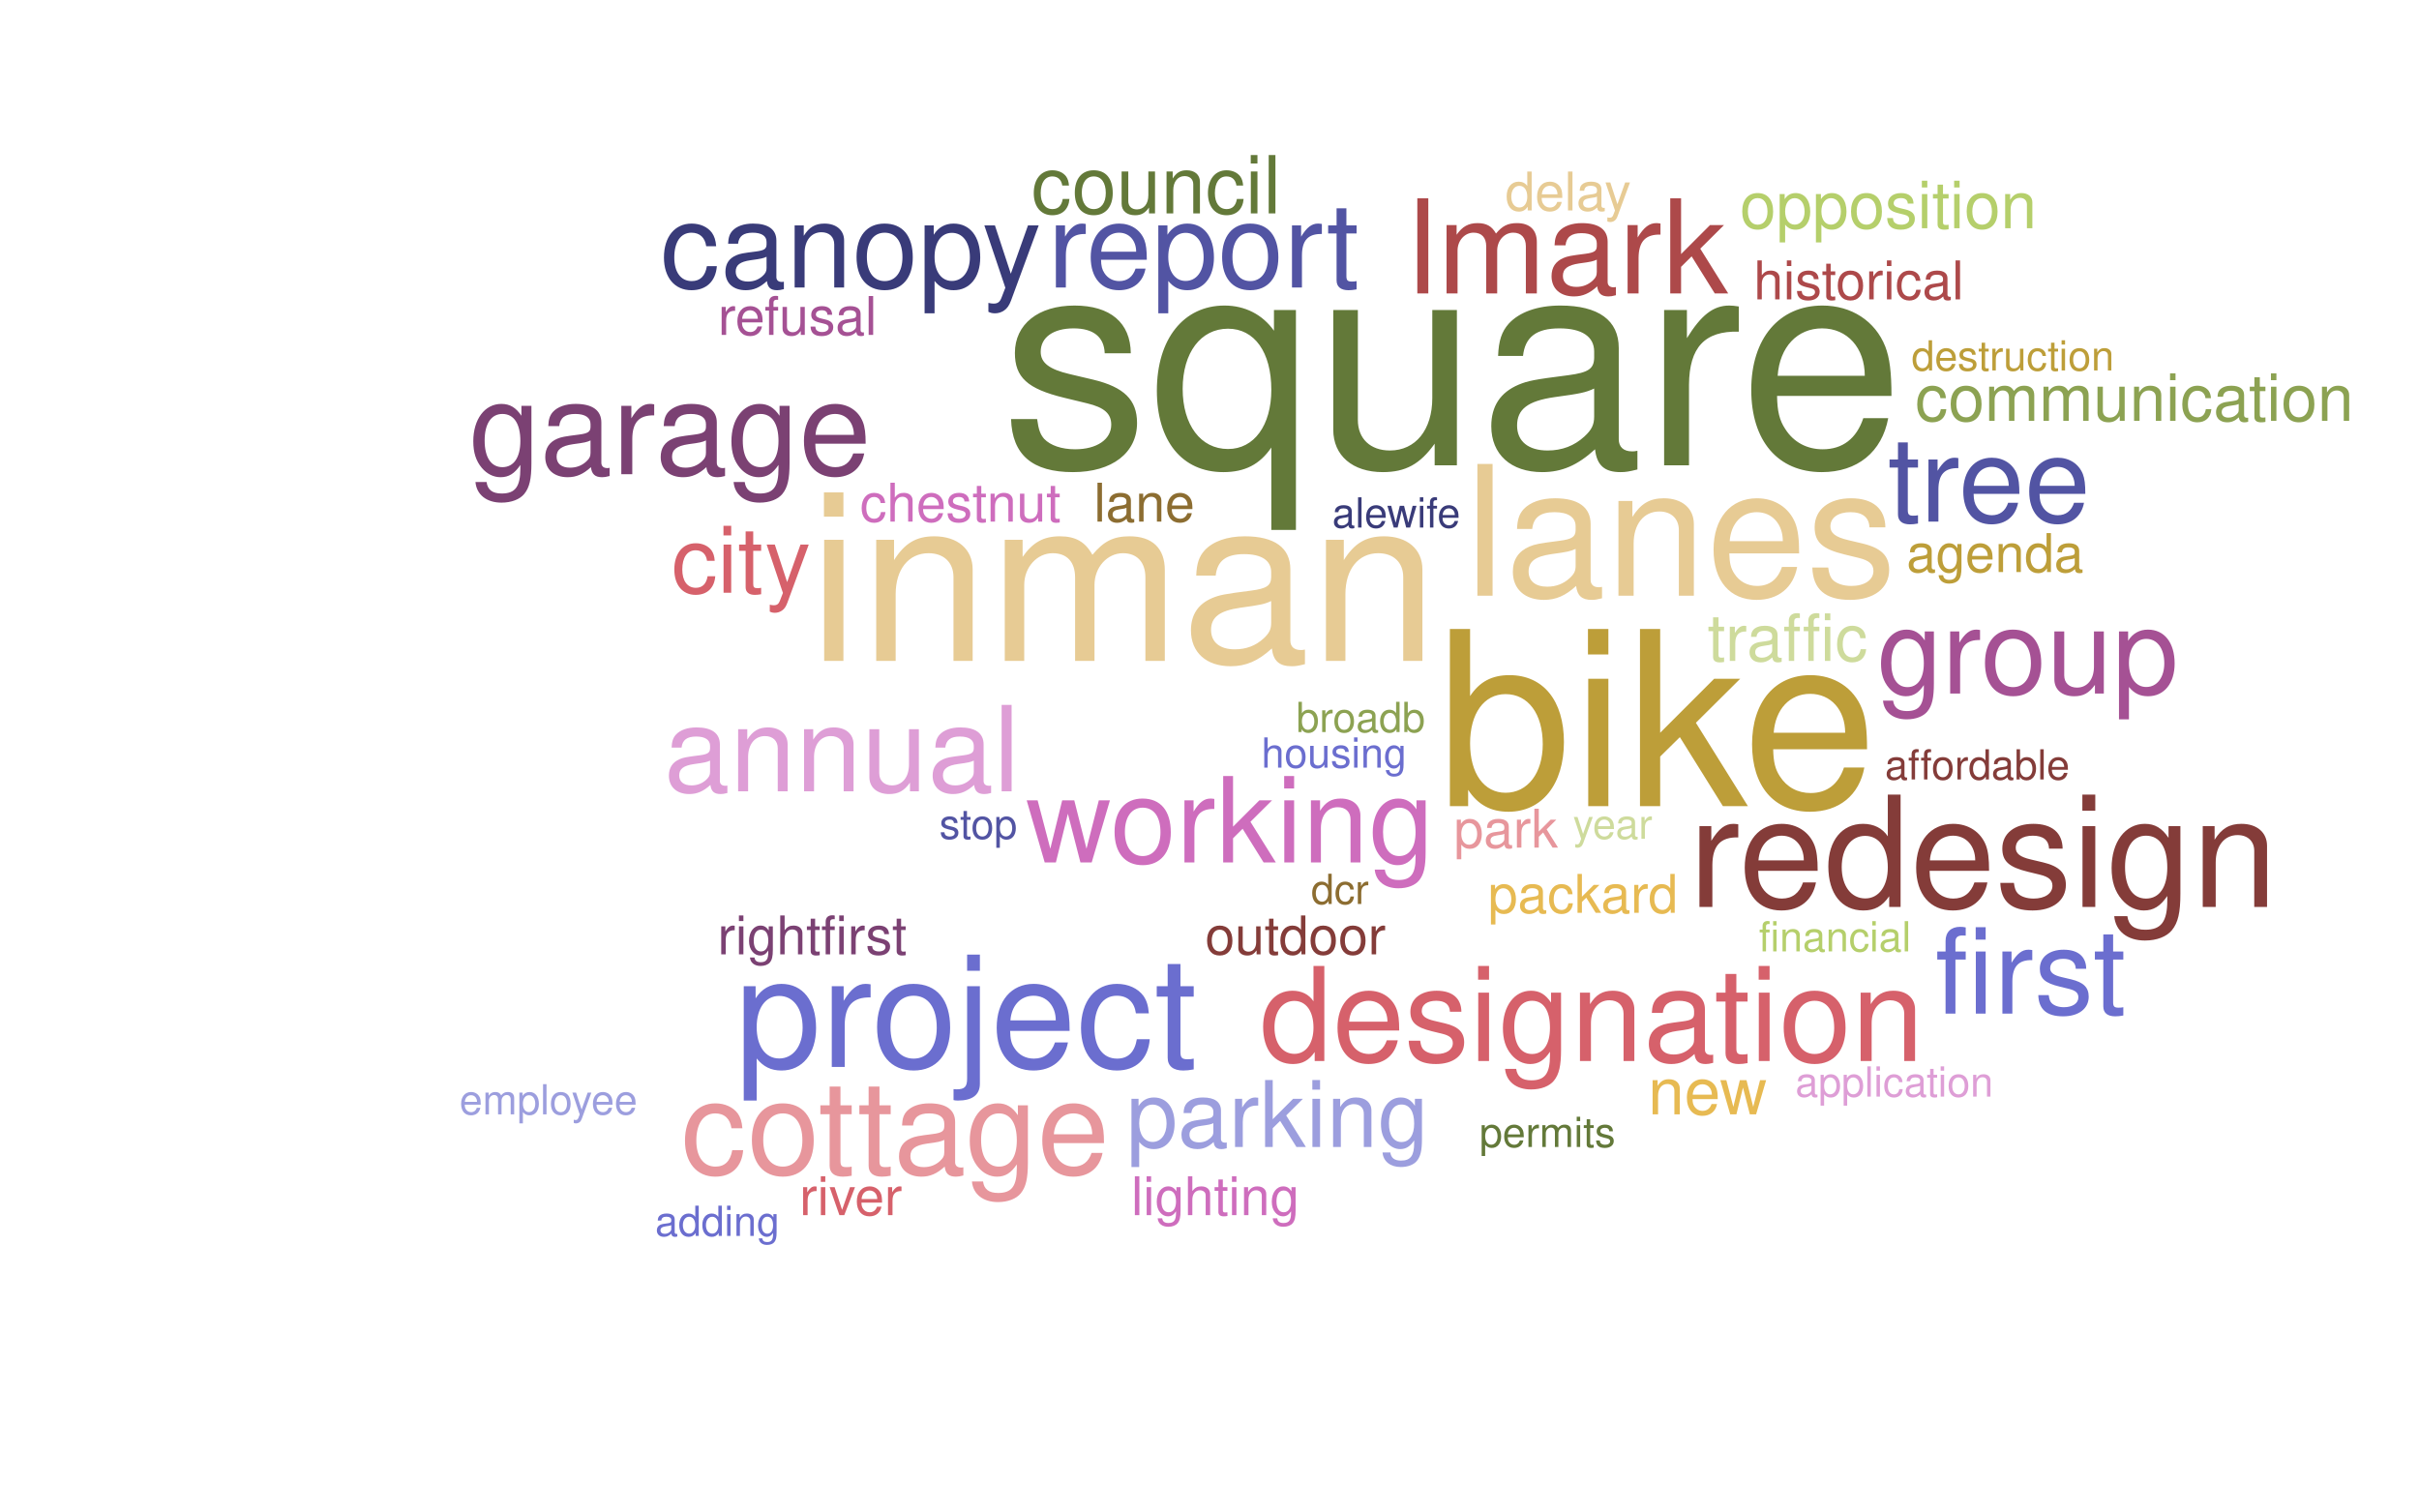
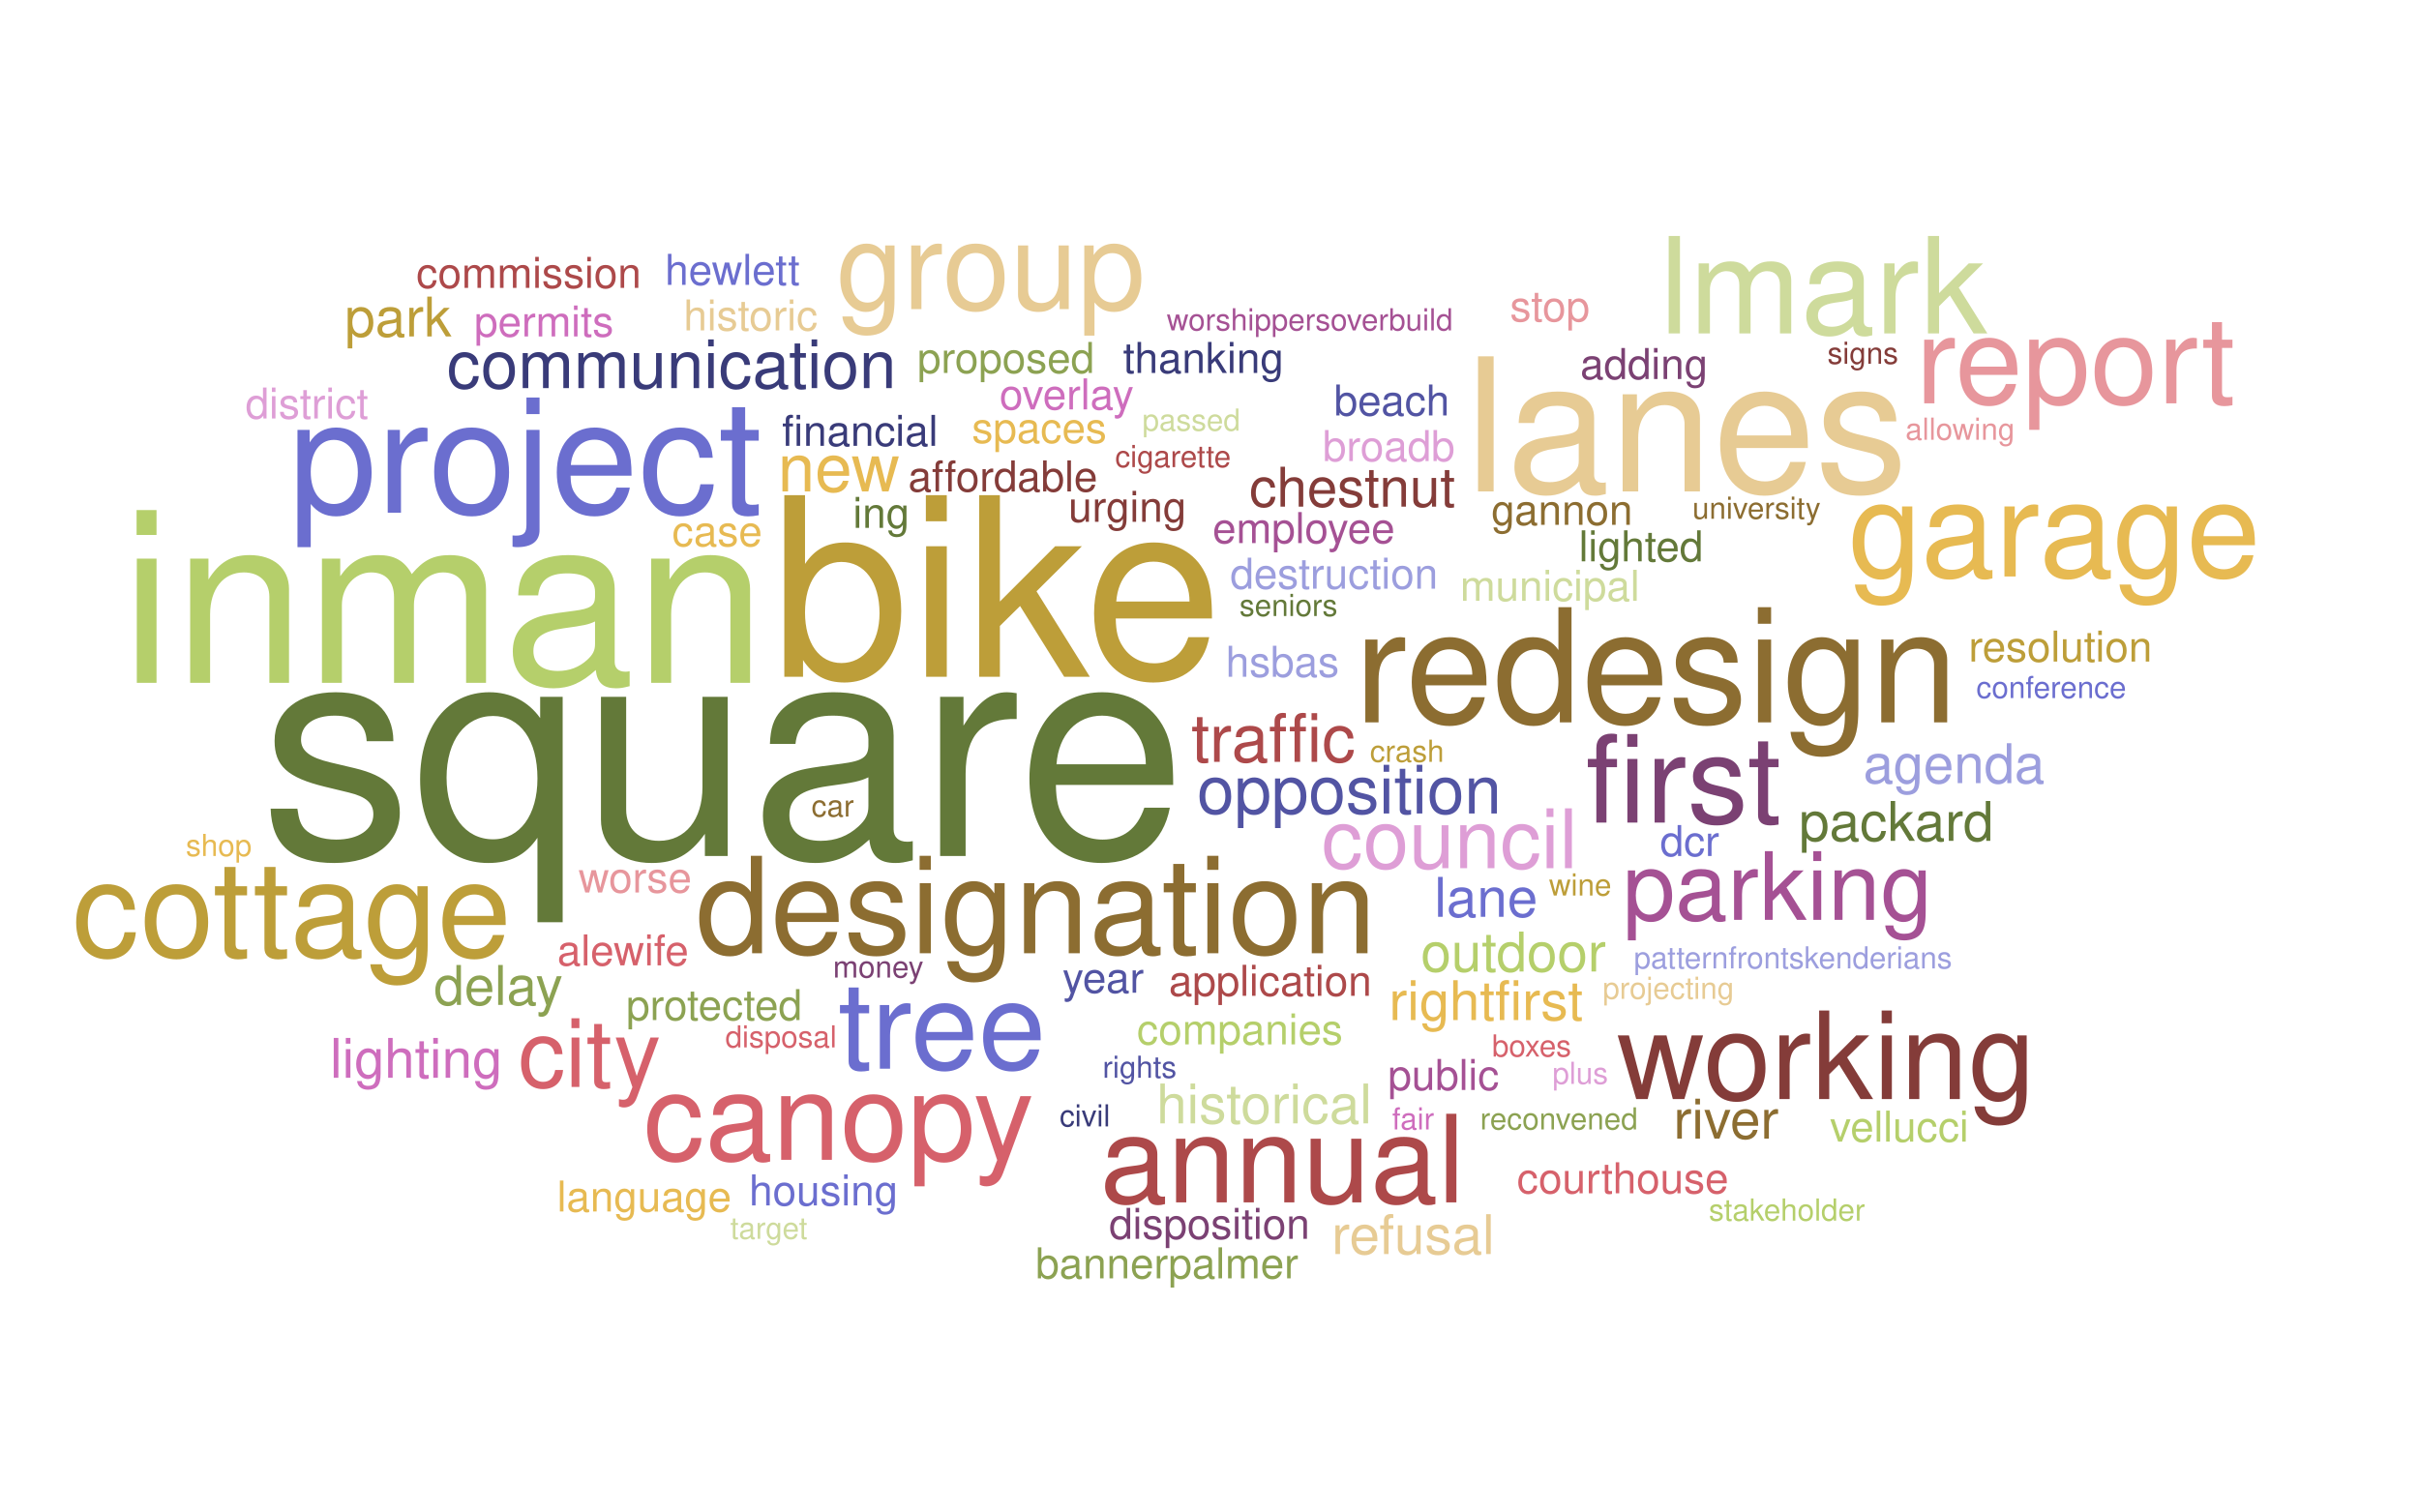
<svg xmlns="http://www.w3.org/2000/svg" width="960" height="600" version="1.1">
  <g />
-   <g transform="translate(480,300)scale(1.176471,1.176471)">
-     <text text-anchor="middle" transform="translate(42,4)" style="font-size: 14px; font-family: Helvetica; fill: rgb(107, 110, 207);">housing</text>
-     <text text-anchor="middle" transform="translate(82,-98)" style="font-size: 100px; font-family: Helvetica; fill: rgb(99, 121, 57);">square</text>
-     <text text-anchor="middle" transform="translate(259,8)" style="font-size: 14px; font-family: Helvetica; fill: rgb(132, 60, 57);">affordable</text>
-     <text text-anchor="middle" transform="translate(-158,-55)" style="font-size: 31px; font-family: Helvetica; fill: rgb(214, 97, 107);">city</text>
-     <text text-anchor="middle" transform="translate(151,17)" style="font-size: 82px; font-family: Helvetica; fill: rgb(189, 158, 57);">bike</text>
-     <text text-anchor="middle" transform="translate(159,-54)" style="font-size: 61px; font-family: Helvetica; fill: rgb(231, 203, 148);">lanes</text>
-     <text text-anchor="middle" transform="translate(-82,105)" style="font-size: 52px; font-family: Helvetica; fill: rgb(107, 110, 207);">project</text>
-     <text text-anchor="middle" transform="translate(168,121)" style="font-size: 22px; font-family: Helvetica; fill: rgb(231, 186, 82);">new</text>
-     <text text-anchor="middle" transform="translate(2,155)" style="font-size: 18px; font-family: Helvetica; fill: rgb(206, 109, 189);">lighting</text>
-     <text text-anchor="middle" transform="translate(-29,-32)rotate(0)" style="font-size: 78px; font-family: Helvetica; fill: rgb(231, 203, 148);">inman</text>
-     <text text-anchor="middle" transform="translate(261,51)rotate(0)" style="font-size: 52px; font-family: Helvetica; fill: rgb(132, 60, 57);">redesign</text>
-     <text text-anchor="middle" transform="translate(121,-156)rotate(0)" style="font-size: 44px; font-family: Helvetica; fill: rgb(173, 73, 74);">lmark</text>
-     <text text-anchor="middle" transform="translate(129,103)rotate(0)" style="font-size: 44px; font-family: Helvetica; fill: rgb(214, 97, 107);">designation</text>
-     <text text-anchor="middle" transform="translate(-106,141)rotate(0)" style="font-size: 44px; font-family: Helvetica; fill: rgb(231, 150, 156);">cottage</text>
-     <text text-anchor="middle" transform="translate(-182,-95)rotate(0)" style="font-size: 44px; font-family: Helvetica; fill: rgb(123, 65, 115);">garage</text>
-     <text text-anchor="middle" transform="translate(276,-21)rotate(0)" style="font-size: 40px; font-family: Helvetica; fill: rgb(165, 81, 148);">group</text>
-     <text text-anchor="middle" transform="translate(7,36)rotate(0)" style="font-size: 40px; font-family: Helvetica; fill: rgb(206, 109, 189);">working</text>
-     <text text-anchor="middle" transform="translate(-124,12)rotate(0)" style="font-size: 40px; font-family: Helvetica; fill: rgb(222, 158, 214);">annual</text>
-     <text text-anchor="middle" transform="translate(263,-79)rotate(0)" style="font-size: 40px; font-family: Helvetica; fill: rgb(82, 84, 163);">tree</text>
-     <text text-anchor="middle" transform="translate(-121,-158)rotate(0)" style="font-size: 40px; font-family: Helvetica; fill: rgb(57, 59, 121);">canopy</text>
-     <text text-anchor="middle" transform="translate(-2,-158)rotate(0)" style="font-size: 40px; font-family: Helvetica; fill: rgb(82, 84, 163);">report</text>
-     <text text-anchor="middle" transform="translate(277,87)rotate(0)" style="font-size: 40px; font-family: Helvetica; fill: rgb(107, 110, 207);">first</text>
-     <text text-anchor="middle" transform="translate(23,132)rotate(0)" style="font-size: 31px; font-family: Helvetica; fill: rgb(156, 158, 222);">parking</text>
-     <text text-anchor="middle" transform="translate(-18,-183)rotate(0)" style="font-size: 27px; font-family: Helvetica; fill: rgb(99, 121, 57);">council</text>
-     <text text-anchor="middle" transform="translate(312,-113)rotate(0)" style="font-size: 22px; font-family: Helvetica; fill: rgb(140, 162, 82);">communication</text>
-     <text text-anchor="middle" transform="translate(229,-178)rotate(0)" style="font-size: 22px; font-family: Helvetica; fill: rgb(181, 207, 107);">opposition</text>
-     <text text-anchor="middle" transform="translate(195,-32)rotate(0)" style="font-size: 22px; font-family: Helvetica; fill: rgb(206, 219, 156);">traffic</text>
-     <text text-anchor="middle" transform="translate(-22,-79)rotate(0)" style="font-size: 18px; font-family: Helvetica; fill: rgb(140, 109, 49);">lane</text>
-     <text text-anchor="middle" transform="translate(265,-62)rotate(0)" style="font-size: 18px; font-family: Helvetica; fill: rgb(189, 158, 57);">agenda</text>
-     <text text-anchor="middle" transform="translate(126,53)rotate(0)" style="font-size: 18px; font-family: Helvetica; fill: rgb(231, 186, 82);">packard</text>
-     <text text-anchor="middle" transform="translate(121,-184)rotate(0)" style="font-size: 18px; font-family: Helvetica; fill: rgb(231, 203, 148);">delay</text>
-     <text text-anchor="middle" transform="translate(29,67)rotate(0)" style="font-size: 18px; font-family: Helvetica; fill: rgb(132, 60, 57);">outdoor</text>
-     <text text-anchor="middle" transform="translate(219,-154)rotate(0)" style="font-size: 18px; font-family: Helvetica; fill: rgb(173, 73, 74);">historical</text>
-     <text text-anchor="middle" transform="translate(-121,155)rotate(0)" style="font-size: 18px; font-family: Helvetica; fill: rgb(214, 97, 107);">river</text>
-     <text text-anchor="middle" transform="translate(100,31)rotate(0)" style="font-size: 18px; font-family: Helvetica; fill: rgb(231, 150, 156);">park</text>
-     <text text-anchor="middle" transform="translate(-134,67)rotate(0)" style="font-size: 18px; font-family: Helvetica; fill: rgb(123, 65, 115);">rightfirst</text>
-     <text text-anchor="middle" transform="translate(-139,-142)rotate(0)" style="font-size: 18px; font-family: Helvetica; fill: rgb(165, 81, 148);">refusal</text>
-     <text text-anchor="middle" transform="translate(-84,-79)rotate(0)" style="font-size: 18px; font-family: Helvetica; fill: rgb(206, 109, 189);">chestnut</text>
-     <text text-anchor="middle" transform="translate(-52,53)rotate(0)" style="font-size: 14px; font-family: Helvetica; fill: rgb(57, 59, 121);" />
-     <text text-anchor="middle" transform="translate(231,115)rotate(0)" style="font-size: 14px; font-family: Helvetica; fill: rgb(222, 158, 214);">application</text>
-     <text text-anchor="middle" transform="translate(63,-77)rotate(0)" style="font-size: 14px; font-family: Helvetica; fill: rgb(57, 59, 121);">alewife</text>
-     <text text-anchor="middle" transform="translate(-78,28)rotate(0)" style="font-size: 14px; font-family: Helvetica; fill: rgb(82, 84, 163);">stop</text>
-     <text text-anchor="middle" transform="translate(-166,162)rotate(0)" style="font-size: 14px; font-family: Helvetica; fill: rgb(107, 110, 207);">adding</text>
-     <text text-anchor="middle" transform="translate(-223,121)rotate(0)" style="font-size: 14px; font-family: Helvetica; fill: rgb(156, 158, 222);">employee</text>
-     <text text-anchor="middle" transform="translate(114,132)rotate(0)" style="font-size: 14px; font-family: Helvetica; fill: rgb(99, 121, 57);">permits</text>
-     <text text-anchor="middle" transform="translate(51,-8)rotate(0)" style="font-size: 14px; font-family: Helvetica; fill: rgb(140, 162, 82);">broadb</text>
-     <text text-anchor="middle" transform="translate(211,66)rotate(0)" style="font-size: 14px; font-family: Helvetica; fill: rgb(181, 207, 107);">financial</text>
-     <text text-anchor="middle" transform="translate(136,28)rotate(0)" style="font-size: 14px; font-family: Helvetica; fill: rgb(206, 219, 156);">year</text>
-     <text text-anchor="middle" transform="translate(44,50)rotate(0)" style="font-size: 14px; font-family: Helvetica; fill: rgb(140, 109, 49);">dcr</text>
-     <text text-anchor="middle" transform="translate(271,-130)rotate(0)" style="font-size: 14px; font-family: Helvetica; fill: rgb(189, 158, 57);">destruction</text>
+   <g transform="translate(480,300)scale(1.20603,1.20603)">
+     <text text-anchor="middle" transform="translate(-127,148)" style="font-size: 14px; font-family: Helvetica; fill: rgb(107, 110, 207);">housing</text>
+     <text text-anchor="middle" transform="translate(-160,33)" style="font-size: 100px; font-family: Helvetica; fill: rgb(99, 121, 57);">square</text>
+     <text text-anchor="middle" transform="translate(-70,-26)" style="font-size: 82px; font-family: Helvetica; fill: rgb(189, 158, 57);">bike</text>
+     <text text-anchor="middle" transform="translate(157,-87)" style="font-size: 61px; font-family: Helvetica; fill: rgb(231, 203, 148);">lanes</text>
+     <text text-anchor="middle" transform="translate(-68,-87)" style="font-size: 14px; font-family: Helvetica; fill: rgb(132, 60, 57);">affordable</text>
+     <text text-anchor="middle" transform="translate(-204,109)" style="font-size: 31px; font-family: Helvetica; fill: rgb(214, 97, 107);">city</text>
+     <text text-anchor="middle" transform="translate(-225,-80)" style="font-size: 52px; font-family: Helvetica; fill: rgb(107, 110, 207);">project</text>
+     <text text-anchor="middle" transform="translate(112,-51)" style="font-size: 14px; font-family: Helvetica; fill: rgb(206, 219, 156);">municipal</text>
+     <text text-anchor="middle" transform="translate(-122,-87)" style="font-size: 22px; font-family: Helvetica; fill: rgb(231, 186, 82);">new</text>
+     <text text-anchor="middle" transform="translate(-261,106)" style="font-size: 18px; font-family: Helvetica; fill: rgb(206, 109, 189);">lighting</text>
+     <text text-anchor="middle" transform="translate(-163,87)" style="font-size: 14px; font-family: Helvetica; fill: rgb(140, 162, 82);">protected</text>
+     <text text-anchor="middle" transform="translate(-186,150)" style="font-size: 14px; font-family: Helvetica; fill: rgb(231, 186, 82);">language</text>
+     <text text-anchor="middle" transform="translate(147,-11)" style="font-size: 52px; font-family: Helvetica; fill: rgb(140, 109, 49);">redesign</text>
+     <text text-anchor="middle" transform="translate(-56,-103)" style="font-size: 14px; font-family: Helvetica; fill: rgb(231, 186, 82);">spaces</text>
+     <text text-anchor="middle" transform="translate(21,2)" style="font-size: 22px; font-family: Helvetica; fill: rgb(173, 73, 74);">traffic</text>
+     <text text-anchor="middle" transform="translate(-252,-24)" style="font-size: 78px; font-family: Helvetica; fill: rgb(181, 207, 107);">inman</text>
+     <text text-anchor="middle" transform="translate(202,-139)" style="font-size: 44px; font-family: Helvetica; fill: rgb(206, 219, 156);">lmark</text>
+     <text text-anchor="middle" transform="translate(-57,65)" style="font-size: 44px; font-family: Helvetica; fill: rgb(140, 109, 49);">designation</text>
+     <text text-anchor="middle" transform="translate(-302,66)" style="font-size: 44px; font-family: Helvetica; fill: rgb(189, 158, 57);">cottage</text>
+     <text text-anchor="middle" transform="translate(278,-59)" style="font-size: 44px; font-family: Helvetica; fill: rgb(231, 186, 82);">garage</text>
+     <text text-anchor="middle" transform="translate(-72,-147)" style="font-size: 40px; font-family: Helvetica; fill: rgb(231, 203, 148);">group</text>
+     <text text-anchor="middle" transform="translate(203,113)" style="font-size: 40px; font-family: Helvetica; fill: rgb(132, 60, 57);">working</text>
+     <text text-anchor="middle" transform="translate(24,147)" style="font-size: 40px; font-family: Helvetica; fill: rgb(173, 73, 74);">annual</text>
+     <text text-anchor="middle" transform="translate(-88,103)" style="font-size: 40px; font-family: Helvetica; fill: rgb(107, 110, 207);">tree</text>
+     <text text-anchor="middle" transform="translate(-122,133)" style="font-size: 40px; font-family: Helvetica; fill: rgb(214, 97, 107);">canopy</text>
+     <text text-anchor="middle" transform="translate(285,-116)" style="font-size: 40px; font-family: Helvetica; fill: rgb(231, 150, 156);">report</text>
+     <text text-anchor="middle" transform="translate(156,22)" style="font-size: 40px; font-family: Helvetica; fill: rgb(123, 65, 115);">first</text>
+     <text text-anchor="middle" transform="translate(187,54)" style="font-size: 31px; font-family: Helvetica; fill: rgb(165, 81, 148);">parking</text>
+     <text text-anchor="middle" transform="translate(79,37)" style="font-size: 27px; font-family: Helvetica; fill: rgb(222, 158, 214);">council</text>
+     <text text-anchor="middle" transform="translate(-177,-121)" style="font-size: 22px; font-family: Helvetica; fill: rgb(57, 59, 121);">communication</text>
+     <text text-anchor="middle" transform="translate(46,19)" style="font-size: 22px; font-family: Helvetica; fill: rgb(82, 84, 163);">opposition</text>
+     <text text-anchor="middle" transform="translate(91,53)" style="font-size: 18px; font-family: Helvetica; fill: rgb(107, 110, 207);">lane</text>
+     <text text-anchor="middle" transform="translate(245,9)" style="font-size: 18px; font-family: Helvetica; fill: rgb(156, 158, 222);">agenda</text>
+     <text text-anchor="middle" transform="translate(226,28)" style="font-size: 18px; font-family: Helvetica; fill: rgb(99, 121, 57);">packard</text>
+     <text text-anchor="middle" transform="translate(-234,82)" style="font-size: 18px; font-family: Helvetica; fill: rgb(140, 162, 82);">delay</text>
+     <text text-anchor="middle" transform="translate(100,71)" style="font-size: 18px; font-family: Helvetica; fill: rgb(181, 207, 107);">outdoor</text>
+     <text text-anchor="middle" transform="translate(18,121)" style="font-size: 18px; font-family: Helvetica; fill: rgb(206, 219, 156);">historical</text>
+     <text text-anchor="middle" transform="translate(170,126)" style="font-size: 18px; font-family: Helvetica; fill: rgb(140, 109, 49);">river</text>
+     <text text-anchor="middle" transform="translate(-267,-138)" style="font-size: 18px; font-family: Helvetica; fill: rgb(189, 158, 57);">park</text>
+     <text text-anchor="middle" transform="translate(91,87)" style="font-size: 18px; font-family: Helvetica; fill: rgb(231, 186, 82);">rightfirst</text>
+     <text text-anchor="middle" transform="translate(67,164)" style="font-size: 18px; font-family: Helvetica; fill: rgb(231, 203, 148);">refusal</text>
+     <text text-anchor="middle" transform="translate(47,-82)" style="font-size: 18px; font-family: Helvetica; fill: rgb(132, 60, 57);">chestnut</text>
+     <text text-anchor="middle" transform="translate(4,-120)" style="font-size: 14px; font-family: Helvetica; fill: rgb(82, 84, 163);" />
+     <text text-anchor="middle" transform="translate(20,79)" style="font-size: 14px; font-family: Helvetica; fill: rgb(173, 73, 74);">application</text>
+     <text text-anchor="middle" transform="translate(-193,69)" style="font-size: 14px; font-family: Helvetica; fill: rgb(214, 97, 107);">alewife</text>
+     <text text-anchor="middle" transform="translate(112,-143)" style="font-size: 14px; font-family: Helvetica; fill: rgb(231, 150, 156);">stop</text>
+     <text text-anchor="middle" transform="translate(143,-124)" style="font-size: 14px; font-family: Helvetica; fill: rgb(123, 65, 115);">adding</text>
+     <text text-anchor="middle" transform="translate(31,-70)" style="font-size: 14px; font-family: Helvetica; fill: rgb(165, 81, 148);">employee</text>
+     <text text-anchor="middle" transform="translate(-219,-138)" style="font-size: 14px; font-family: Helvetica; fill: rgb(206, 109, 189);">permits</text>
+     <text text-anchor="middle" transform="translate(59,-97)" style="font-size: 14px; font-family: Helvetica; fill: rgb(222, 158, 214);">broadb</text>
+     <text text-anchor="middle" transform="translate(-115,-102)" style="font-size: 14px; font-family: Helvetica; fill: rgb(57, 59, 121);">financial</text>
+     <text text-anchor="middle" transform="translate(-35,78)" style="font-size: 14px; font-family: Helvetica; fill: rgb(82, 84, 163);">year</text>
+     <text text-anchor="middle" transform="translate(158,33)" style="font-size: 14px; font-family: Helvetica; fill: rgb(107, 110, 207);">dcr</text>
+     <text text-anchor="middle" transform="translate(41,-55)" style="font-size: 14px; font-family: Helvetica; fill: rgb(156, 158, 222);">destruction</text>
+     <text text-anchor="middle" transform="translate(-108,-75)" style="font-size: 14px; font-family: Helvetica; fill: rgb(99, 121, 57);">ing</text>
+     <text text-anchor="middle" transform="translate(-67,-126)" style="font-size: 14px; font-family: Helvetica; fill: rgb(140, 162, 82);">proposed</text>
+     <text text-anchor="middle" transform="translate(227,127)" style="font-size: 14px; font-family: Helvetica; fill: rgb(181, 207, 107);">vellucci</text>
+     <text text-anchor="middle" transform="translate(116,-76)" style="font-size: 14px; font-family: Helvetica; fill: rgb(140, 109, 49);">gannon</text>
+     <text text-anchor="middle" transform="translate(280,-31)" style="font-size: 14px; font-family: Helvetica; fill: rgb(189, 158, 57);">resolution</text>
+     <text text-anchor="middle" transform="translate(-162,-69)" style="font-size: 14px; font-family: Helvetica; fill: rgb(231, 186, 82);">case</text>
+     <text text-anchor="middle" transform="translate(-151,-140)" style="font-size: 14px; font-family: Helvetica; fill: rgb(231, 203, 148);">historic</text>
+     <text text-anchor="middle" transform="translate(-27,-77)" style="font-size: 14px; font-family: Helvetica; fill: rgb(132, 60, 57);">urging</text>
+     <text text-anchor="middle" transform="translate(-224,-154)" style="font-size: 14px; font-family: Helvetica; fill: rgb(173, 73, 74);">commission</text>
+     <text text-anchor="middle" transform="translate(136,144)" style="font-size: 14px; font-family: Helvetica; fill: rgb(214, 97, 107);">courthouse</text>
+     <text text-anchor="middle" transform="translate(-189,45)" style="font-size: 14px; font-family: Helvetica; fill: rgb(231, 150, 156);">worse</text>
+     <text text-anchor="middle" transform="translate(0,159)" style="font-size: 14px; font-family: Helvetica; fill: rgb(123, 65, 115);">disposition</text>
+     <text text-anchor="middle" transform="translate(77,110)" style="font-size: 14px; font-family: Helvetica; fill: rgb(165, 81, 148);">public</text>
+     <text text-anchor="middle" transform="translate(-47,-114)" style="font-size: 14px; font-family: Helvetica; fill: rgb(206, 109, 189);">overlay</text>
+     <text text-anchor="middle" transform="translate(-297,-111)" style="font-size: 14px; font-family: Helvetica; fill: rgb(222, 158, 214);">district</text>
+     <text text-anchor="middle" transform="translate(-2,-126)" style="font-size: 14px; font-family: Helvetica; fill: rgb(57, 59, 121);">thanking</text>
+     <text text-anchor="middle" transform="translate(60,-112)" style="font-size: 14px; font-family: Helvetica; fill: rgb(82, 84, 163);">beach</text>
+     <text text-anchor="middle" transform="translate(-157,-155)" style="font-size: 14px; font-family: Helvetica; fill: rgb(107, 110, 207);">hewlett</text>
+     <text text-anchor="middle" transform="translate(24,-26)" style="font-size: 14px; font-family: Helvetica; fill: rgb(156, 158, 222);">hsbas</text>
+     <text text-anchor="middle" transform="translate(142,-64)" style="font-size: 14px; font-family: Helvetica; fill: rgb(99, 121, 57);">lighted</text>
+     <text text-anchor="middle" transform="translate(-14,172)" style="font-size: 14px; font-family: Helvetica; fill: rgb(140, 162, 82);">bannerpalmer</text>
+     <text text-anchor="middle" transform="translate(10,95)" style="font-size: 14px; font-family: Helvetica; fill: rgb(181, 207, 107);">companies</text>
+     <text text-anchor="middle" transform="translate(-145,159)" style="font-size: 10px; font-family: Helvetica; fill: rgb(206, 219, 156);">target</text>
+     <text text-anchor="middle" transform="translate(180,-78)" style="font-size: 10px; font-family: Helvetica; fill: rgb(140, 109, 49);">university</text>
+     <text text-anchor="middle" transform="translate(122,46)" style="font-size: 10px; font-family: Helvetica; fill: rgb(189, 158, 57);">wine</text>
+     <text text-anchor="middle" transform="translate(-326,33)" style="font-size: 10px; font-family: Helvetica; fill: rgb(231, 186, 82);">shop</text>
+     <text text-anchor="middle" transform="translate(151,80)" style="font-size: 10px; font-family: Helvetica; fill: rgb(231, 203, 148);">projecting</text>
+     <text text-anchor="middle" transform="translate(215,-129)" style="font-size: 10px; font-family: Helvetica; fill: rgb(132, 60, 57);">signs</text>
+     <text text-anchor="middle" transform="translate(-12,-95)" style="font-size: 10px; font-family: Helvetica; fill: rgb(173, 73, 74);">cigarette</text>
+     <text text-anchor="middle" transform="translate(-141,96)" style="font-size: 10px; font-family: Helvetica; fill: rgb(214, 97, 107);">disposal</text>
+     <text text-anchor="middle" transform="translate(106,99)" style="font-size: 10px; font-family: Helvetica; fill: rgb(214, 97, 107);">boxes</text>
+     <text text-anchor="middle" transform="translate(247,-104)" style="font-size: 10px; font-family: Helvetica; fill: rgb(231, 150, 156);">allowing</text>
+     <text text-anchor="middle" transform="translate(-109,73)" style="font-size: 10px; font-family: Helvetica; fill: rgb(123, 65, 115);">money</text>
+     <text text-anchor="middle" transform="translate(33,-140)" style="font-size: 10px; font-family: Helvetica; fill: rgb(165, 81, 148);">worshippersoverbuild</text>
+     <text text-anchor="middle" transform="translate(67,123)" style="font-size: 10px; font-family: Helvetica; fill: rgb(206, 109, 189);">fair</text>
+     <text text-anchor="middle" transform="translate(122,108)" style="font-size: 10px; font-family: Helvetica; fill: rgb(222, 158, 214);">plus</text>
+     <text text-anchor="middle" transform="translate(-41,122)" style="font-size: 10px; font-family: Helvetica; fill: rgb(57, 59, 121);">civil</text>
+     <text text-anchor="middle" transform="translate(-23,106)" style="font-size: 10px; font-family: Helvetica; fill: rgb(82, 84, 163);">rights</text>
+     <text text-anchor="middle" transform="translate(277,-19)" style="font-size: 10px; font-family: Helvetica; fill: rgb(107, 110, 207);">conference</text>
+     <text text-anchor="middle" transform="translate(192,70)" style="font-size: 10px; font-family: Helvetica; fill: rgb(156, 158, 222);">patternfrontskenderians</text>
+     <text text-anchor="middle" transform="translate(26,-46)" style="font-size: 10px; font-family: Helvetica; fill: rgb(99, 121, 57);">seniors</text>
+     <text text-anchor="middle" transform="translate(115,123)" style="font-size: 10px; font-family: Helvetica; fill: rgb(140, 162, 82);">reconvened</text>
+     <text text-anchor="middle" transform="translate(190,153)" style="font-size: 10px; font-family: Helvetica; fill: rgb(181, 207, 107);">stakeholder</text>
+     <text text-anchor="middle" transform="translate(-6,-107)" style="font-size: 10px; font-family: Helvetica; fill: rgb(206, 219, 156);">passed</text>
+     <text text-anchor="middle" transform="translate(-124,20)rotate(0)" style="font-size: 10px; font-family: Helvetica; fill: rgb(140, 109, 49);">car</text>
+     <text text-anchor="middle" transform="translate(65,2)rotate(0)" style="font-size: 10px; font-family: Helvetica; fill: rgb(189, 158, 57);">crash</text>
  </g>
</svg>
